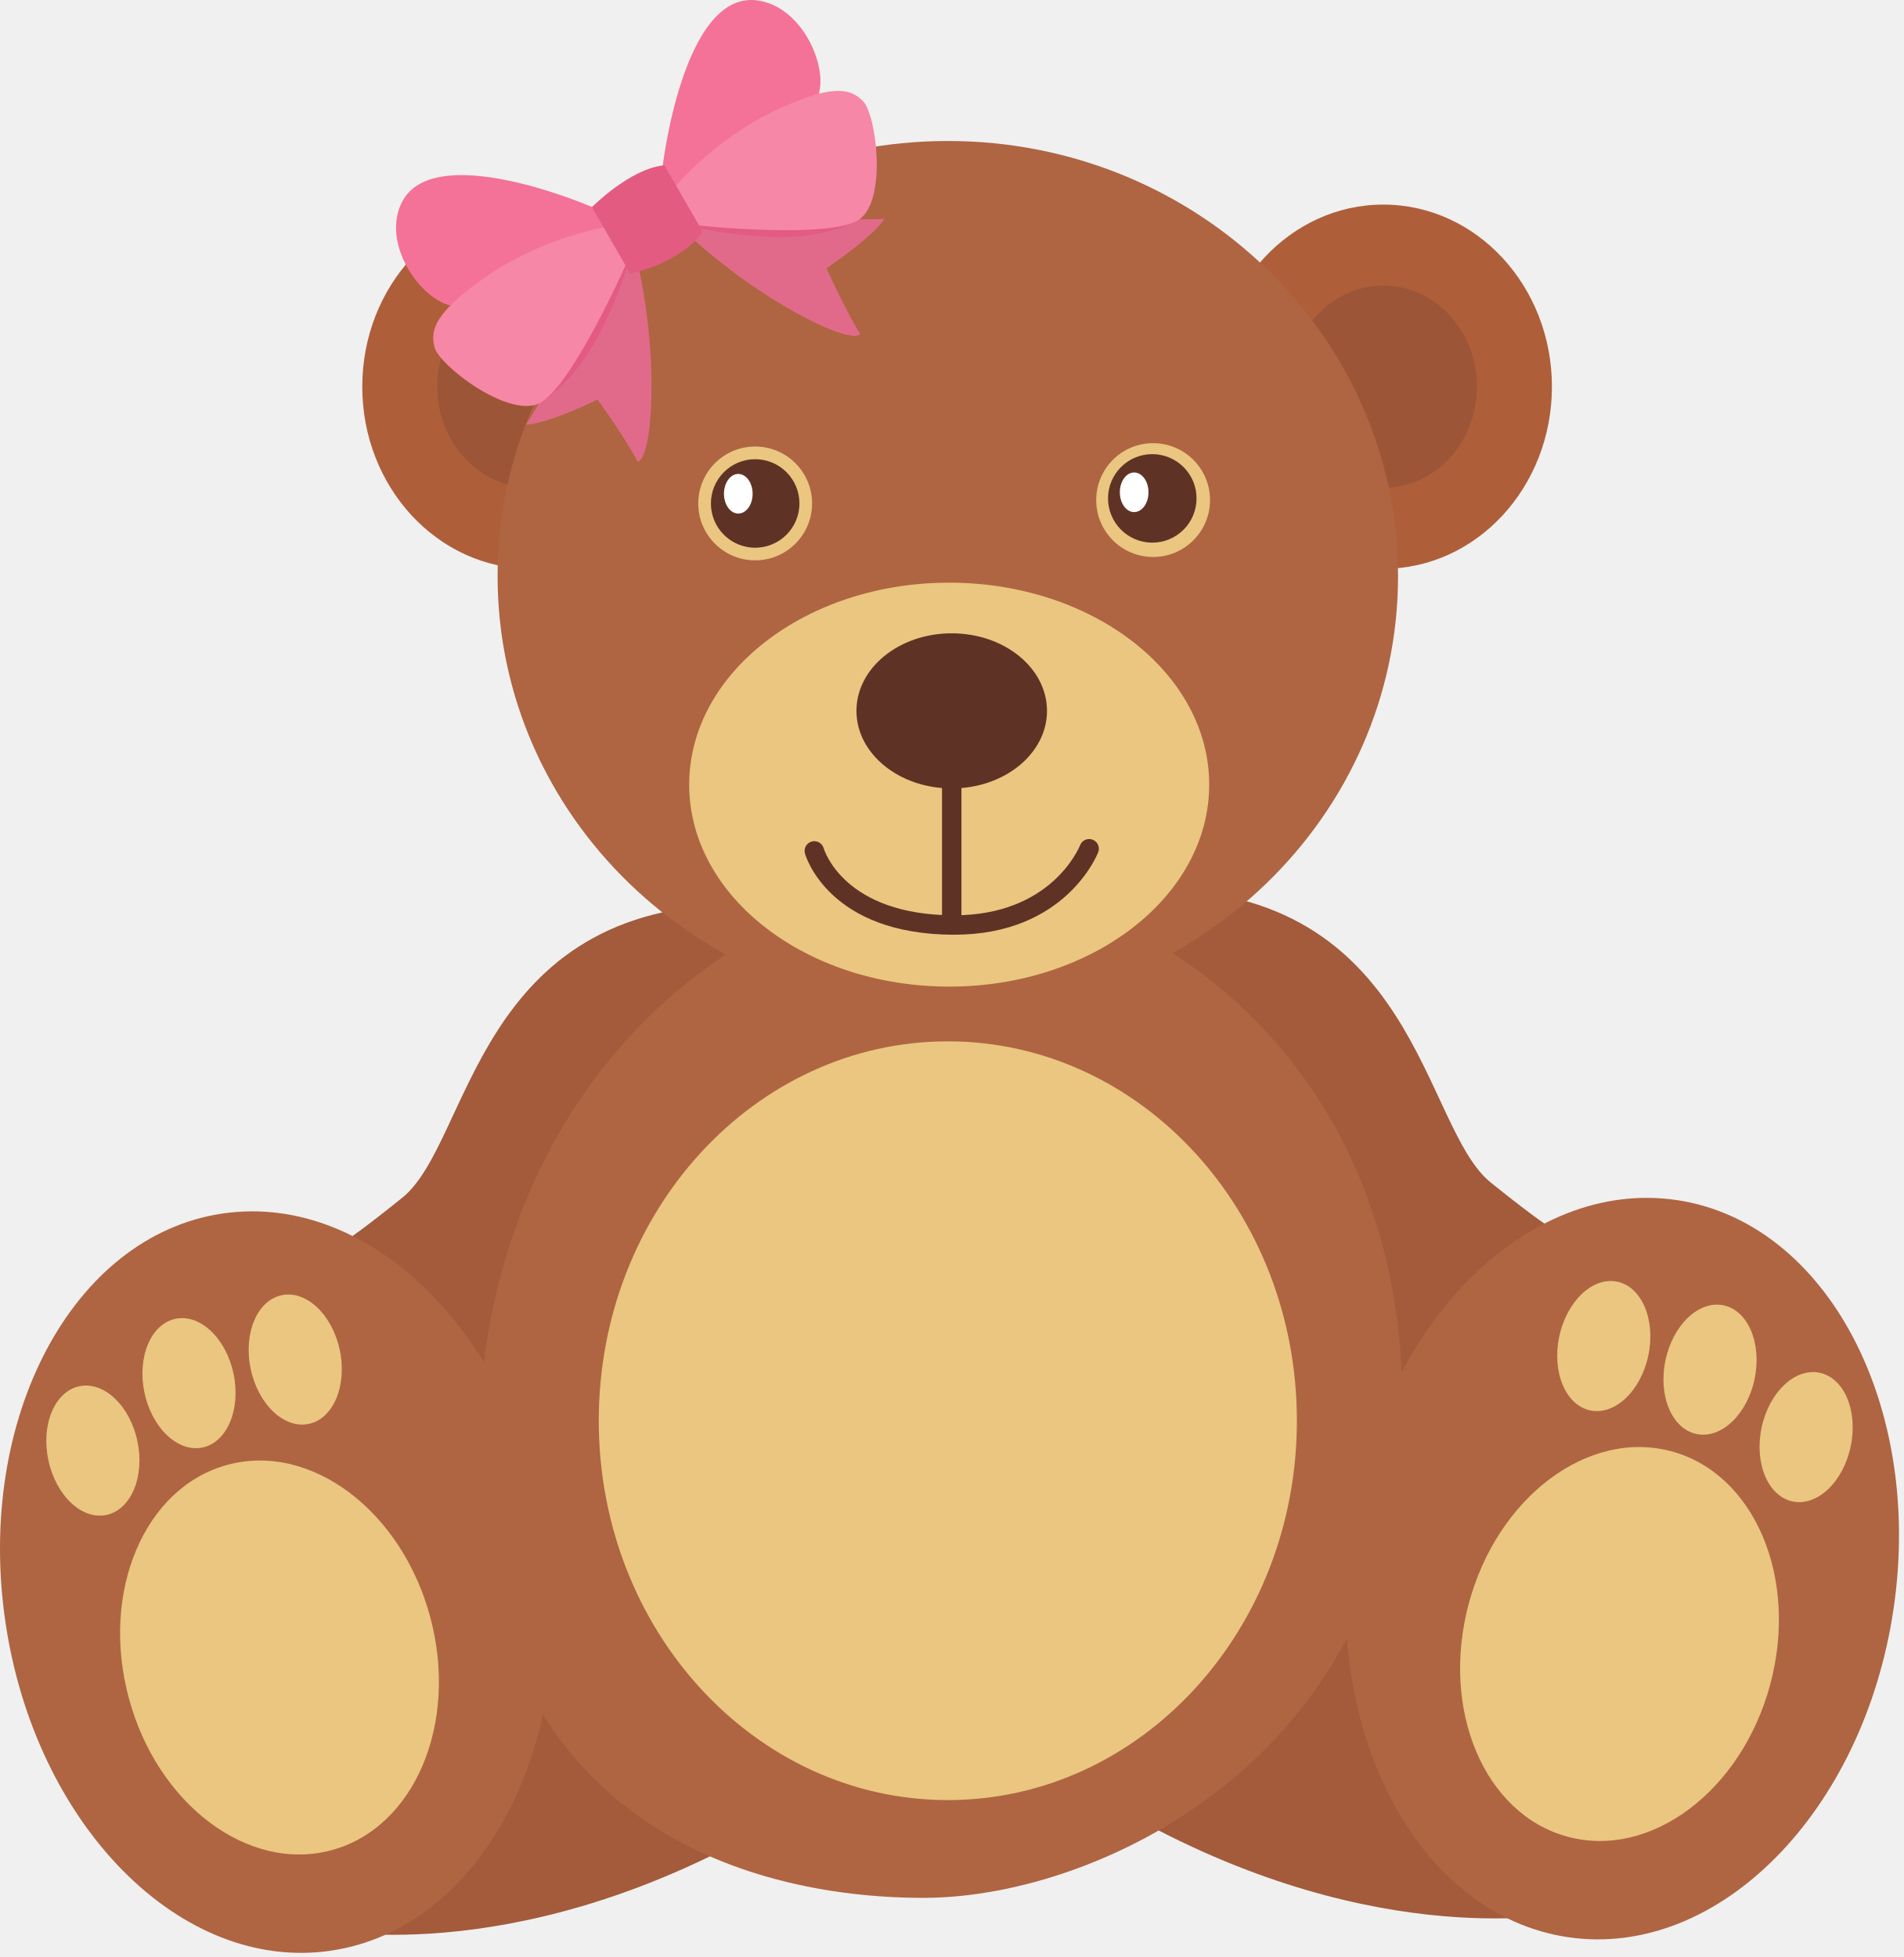
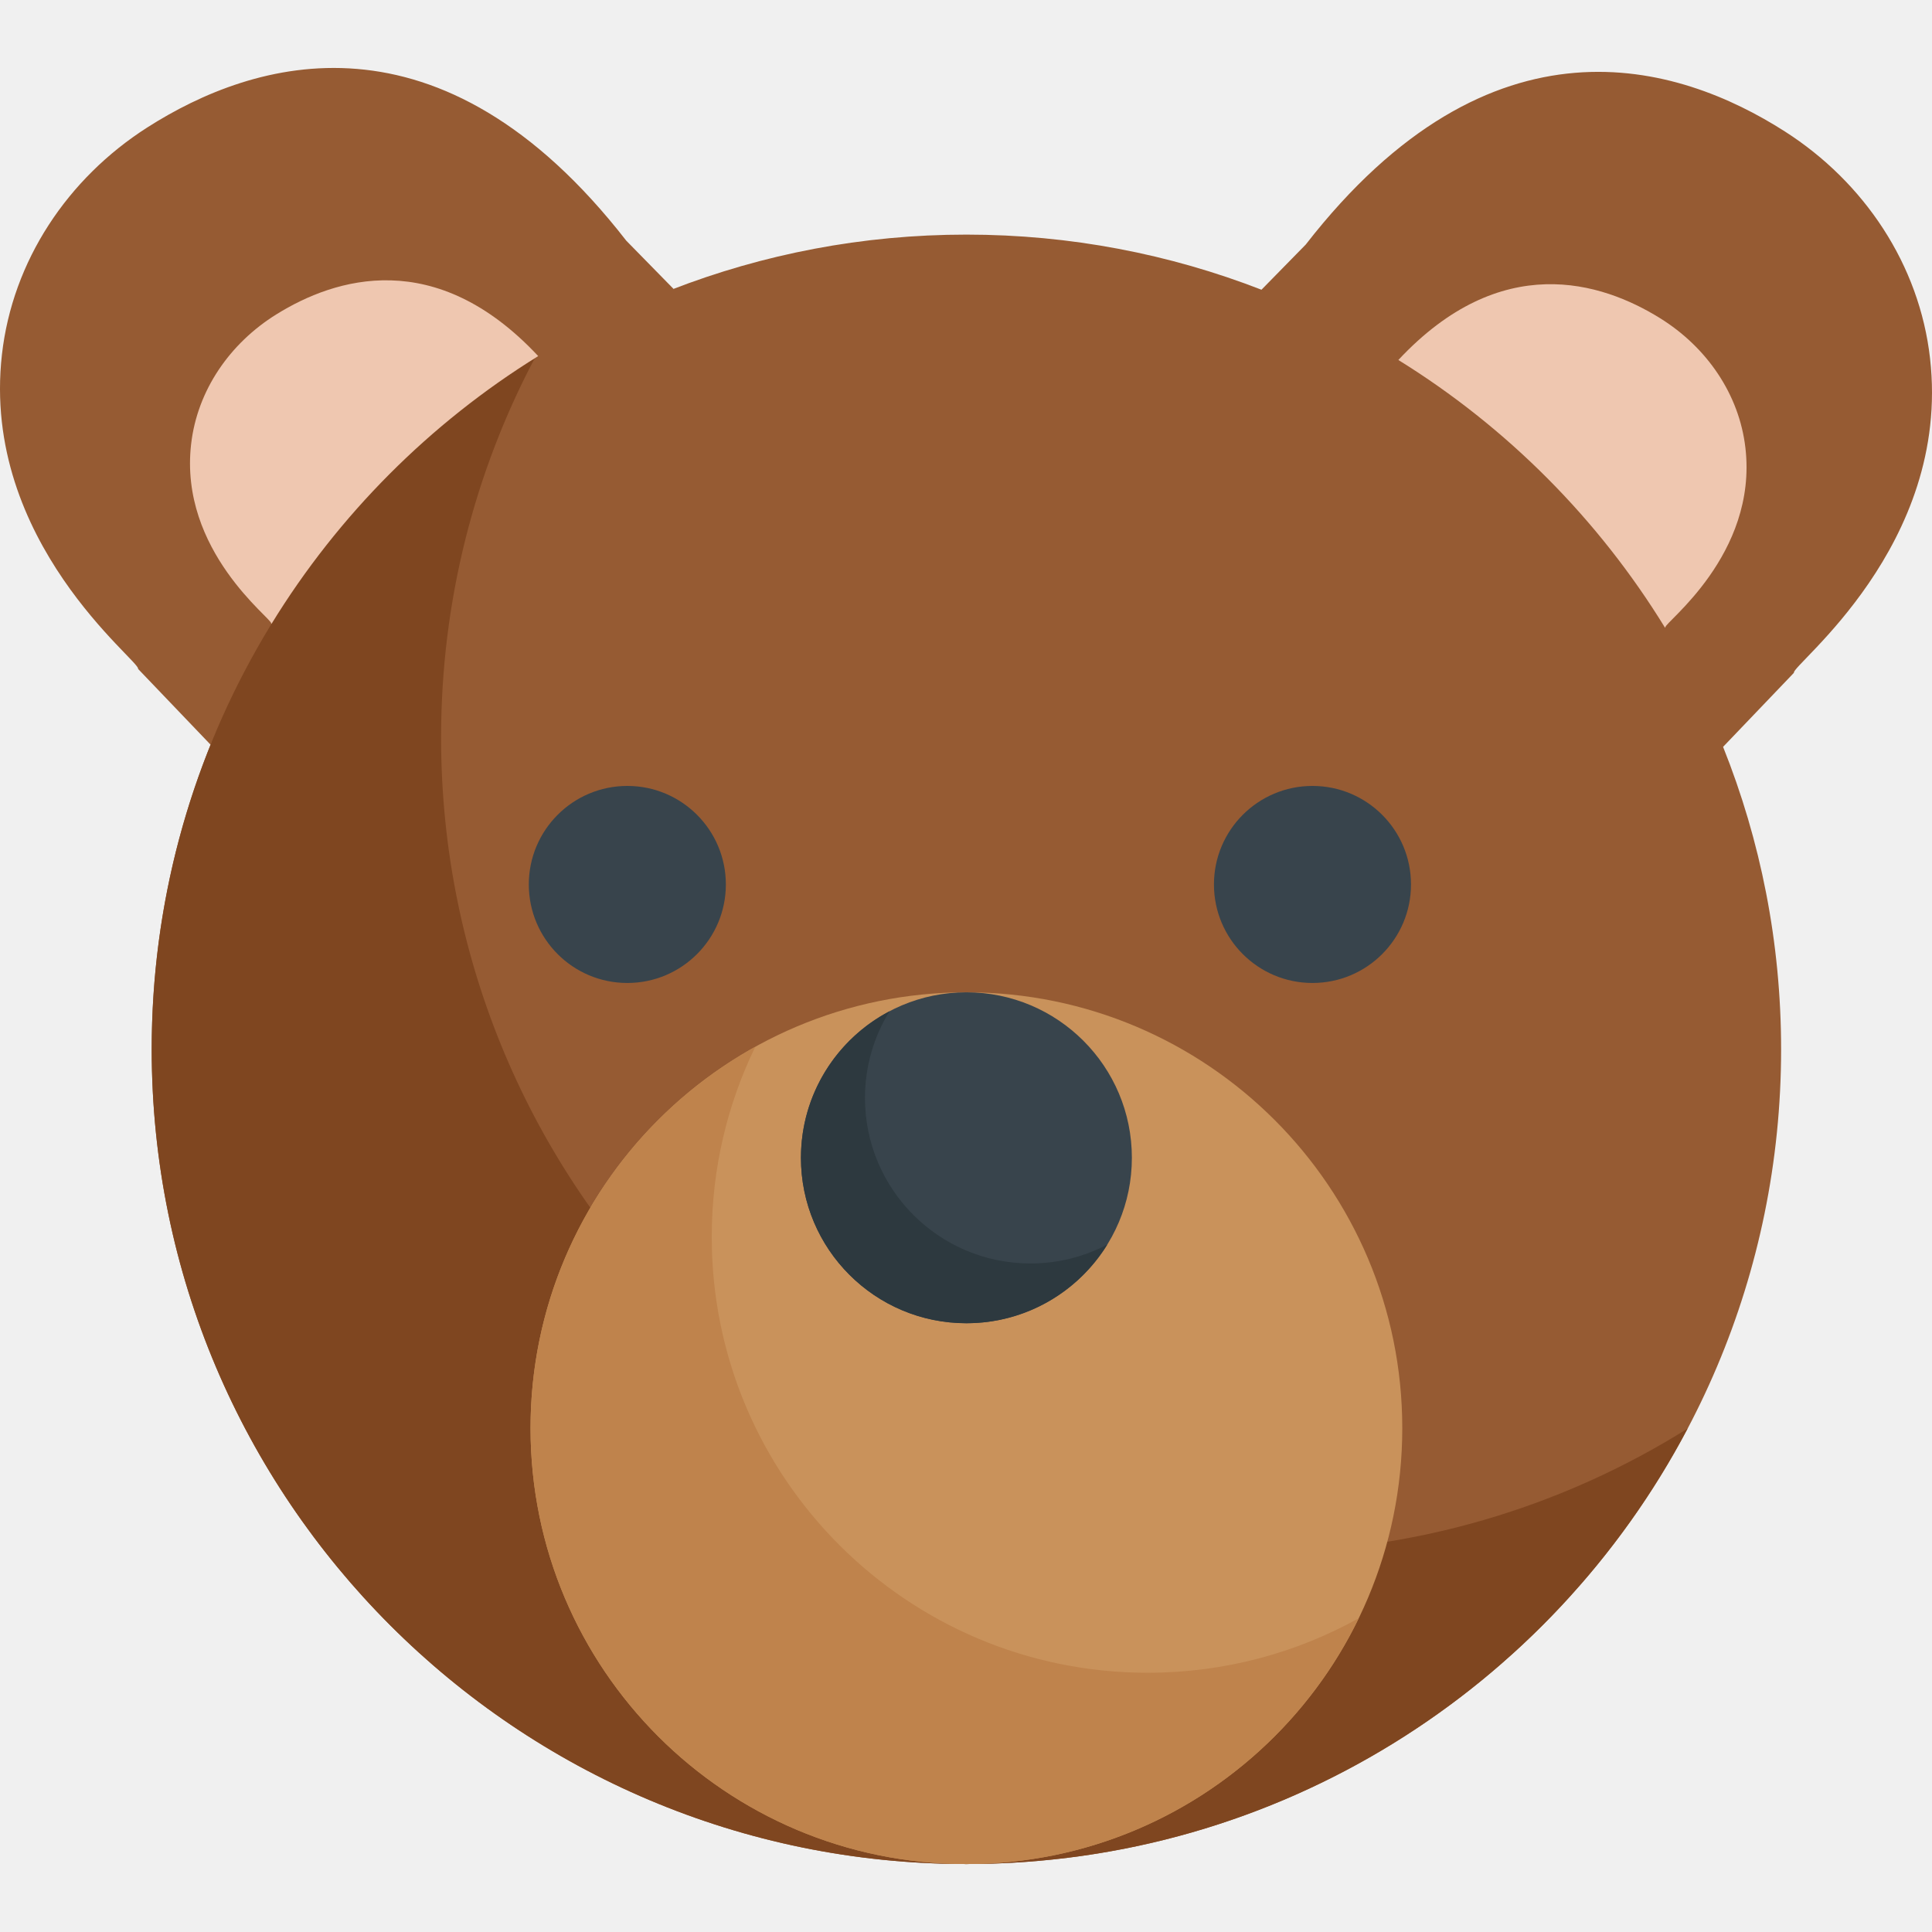
- <svg xmlns="http://www.w3.org/2000/svg" width="392" height="403" viewBox="0 0 392 403" fill="none">
-   <path d="M152.629 186.222C97.769 186.222 97.074 235.178 82.838 246.637C68.602 258.095 68.257 257.053 68.257 257.053L99.154 306.358C99.154 306.358 144.293 204.277 162.697 191.43C152.629 186.917 152.629 186.222 152.629 186.222ZM237.154 183.097C292.014 183.097 292.709 232.054 306.946 243.51C321.178 254.971 321.527 253.927 321.527 253.927L290.626 303.231C290.626 303.231 245.487 201.151 227.085 188.306C237.154 183.793 237.154 183.096 237.154 183.096" fill="#A35B3B" />
-   <path d="M144.035 79.63C144.035 100.338 128.487 117.129 109.311 117.129C90.137 117.129 74.593 100.338 74.593 79.63C74.593 58.92 90.137 42.131 109.311 42.131C128.487 42.131 144.035 58.921 144.035 79.63ZM319.545 79.63C319.545 100.338 304.003 117.129 284.823 117.129C265.65 117.129 250.105 100.338 250.105 79.63C250.105 58.92 265.65 42.131 284.823 42.131C304.003 42.131 319.545 58.921 319.545 79.63Z" fill="#AE5F3A" />
-   <path d="M304.115 79.63C304.115 91.135 295.481 100.462 284.823 100.462C274.17 100.462 265.535 91.135 265.535 79.63C265.535 68.123 274.17 58.798 284.823 58.798C295.481 58.798 304.115 68.123 304.115 79.63ZM128.599 79.63C128.599 91.135 119.965 100.462 109.311 100.462C98.659 100.462 90.022 91.135 90.022 79.63C90.022 68.123 98.659 58.798 109.312 58.798C119.965 58.798 128.599 68.123 128.599 79.63Z" fill="#9C5637" />
-   <path d="M64.23 396.946C64.23 396.946 100.686 405.798 150.165 380.276C153.29 354.241 108.495 331.323 108.495 331.323C108.495 331.323 72.063 377.63 64.251 396.903L64.23 396.946V396.946ZM324.426 393.567C324.426 393.567 287.97 402.421 238.493 376.901C235.369 350.861 280.157 327.945 280.157 327.945C280.157 327.945 316.593 374.254 324.405 393.525L324.426 393.567Z" fill="#A35B3B" />
-   <path d="M195.683 181.804C151.933 181.804 98.465 224.162 98.465 299.159C98.465 374.157 152.629 390.821 190.126 390.821C227.623 390.821 288.733 360.269 288.733 288.743C288.733 217.218 234.566 181.803 195.683 181.803" fill="#AF6542" />
-   <path d="M287.863 118.611C287.863 168.086 246.358 208.191 195.159 208.191C143.959 208.191 102.454 168.086 102.454 118.611C102.454 69.139 143.959 29.033 195.159 29.033C246.358 29.033 287.863 69.139 287.863 118.611Z" fill="#AF6542" />
-   <path d="M248.978 161.579C248.978 184.549 225.008 203.169 195.443 203.169C165.875 203.169 141.905 184.549 141.905 161.579C141.905 138.609 165.875 119.987 195.443 119.987C225.009 119.987 248.978 138.609 248.978 161.579ZM167.209 103.674C167.209 110.146 161.965 115.391 155.49 115.391C149.02 115.391 143.774 110.146 143.774 103.674C143.774 97.202 149.019 91.954 155.49 91.954C161.965 91.954 167.209 97.202 167.209 103.674ZM249.15 102.979C249.15 109.45 243.905 114.698 237.43 114.698C230.96 114.698 225.714 109.45 225.714 102.979C225.714 96.507 230.959 91.262 237.43 91.262C243.905 91.262 249.15 96.507 249.15 102.979Z" fill="#EAC680" />
-   <path d="M164.605 103.674C164.605 108.706 160.522 112.789 155.49 112.789C150.457 112.789 146.378 108.706 146.378 103.674C146.378 102.477 146.614 101.292 147.072 100.187C147.53 99.081 148.201 98.076 149.047 97.23C149.893 96.384 150.897 95.713 152.003 95.255C153.109 94.797 154.294 94.561 155.49 94.561C160.522 94.561 164.605 98.641 164.605 103.674ZM246.372 102.633C246.372 105.05 245.412 107.368 243.703 109.077C241.994 110.786 239.676 111.746 237.259 111.746C234.842 111.746 232.524 110.786 230.815 109.077C229.105 107.368 228.145 105.05 228.145 102.633C228.145 97.598 232.225 93.518 237.257 93.518C238.454 93.518 239.64 93.754 240.745 94.212C241.851 94.67 242.856 95.341 243.703 96.187C244.549 97.034 245.22 98.039 245.678 99.145C246.136 100.251 246.372 101.436 246.371 102.633H246.372ZM215.579 146.387C215.579 155.207 206.798 162.359 195.962 162.359C185.126 162.359 176.345 155.207 176.345 146.387C176.345 137.567 185.126 130.417 195.962 130.417C206.798 130.417 215.579 137.567 215.579 146.387Z" fill="#5E3326" />
-   <path d="M195.962 192.397C195.432 192.397 194.923 192.186 194.548 191.811C194.173 191.436 193.962 190.927 193.962 190.397V154.201C193.962 153.67 194.173 153.162 194.548 152.787C194.923 152.412 195.432 152.201 195.962 152.201C196.493 152.201 197.001 152.412 197.377 152.787C197.752 153.162 197.962 153.67 197.962 154.201V190.397C197.962 191.502 197.067 192.397 195.962 192.397Z" fill="#5E3326" />
-   <path d="M196.483 192.484C170.777 192.484 165.933 176.434 165.741 175.753C165.601 175.245 165.667 174.702 165.925 174.243C166.183 173.783 166.612 173.444 167.118 173.298C167.625 173.153 168.168 173.214 168.63 173.467C169.093 173.72 169.436 174.146 169.586 174.651C169.761 175.239 173.967 188.483 196.483 188.483C216.422 188.483 222.163 174.63 222.398 174.039C222.595 173.547 222.977 173.153 223.463 172.943C223.948 172.732 224.497 172.722 224.99 172.914C225.483 173.107 225.879 173.487 226.091 173.971C226.304 174.455 226.315 175.004 226.123 175.497C225.853 176.191 219.246 192.483 196.483 192.483" fill="#5E3326" />
-   <path d="M112.829 317.593C118.987 359.513 98.975 397.167 68.123 401.702C37.274 406.234 7.273 375.926 1.113 334.007C-5.046 292.09 14.969 254.433 45.818 249.898C76.668 245.366 106.67 275.671 112.828 317.593" fill="#AF6542" />
-   <path d="M154.967 101.678C154.967 103.93 153.647 105.757 152.017 105.757C150.389 105.757 149.066 103.93 149.066 101.678C149.066 99.425 150.389 97.597 152.016 97.597C153.647 97.597 154.967 99.425 154.967 101.678ZM236.478 101.373C236.478 103.626 235.154 105.454 233.528 105.454C231.894 105.454 230.577 103.626 230.577 101.373C230.577 99.121 231.894 97.294 233.527 97.294C235.154 97.294 236.478 99.121 236.478 101.373Z" fill="white" />
-   <path d="M88.579 332.97C94.481 354.887 85.373 376.394 68.241 381.011C51.102 385.623 32.427 371.598 26.525 349.682C20.623 327.763 29.73 306.257 46.863 301.642C64.001 297.027 82.675 311.054 88.579 332.97V332.97ZM267.032 292.564C267.032 335.706 234.852 370.686 195.159 370.686C155.467 370.686 123.287 335.706 123.287 292.563C123.287 249.417 155.467 214.441 195.159 214.441C234.853 214.441 267.033 249.417 267.033 292.563L267.032 292.564ZM69.966 278.041C71.499 285.362 68.639 292.157 63.573 293.219C58.506 294.285 53.153 289.214 51.613 281.891C50.081 274.574 52.939 267.778 58.01 266.715C63.074 265.653 68.427 270.723 69.966 278.041ZM48.092 282.904C49.627 290.221 46.763 297.017 41.698 298.082C36.634 299.145 31.278 294.077 29.742 286.754C28.206 279.435 31.069 272.642 36.132 271.577C41.202 270.514 46.554 275.586 48.092 282.903V282.904ZM28.298 296.793C29.837 304.11 26.975 310.906 21.908 311.971C16.839 313.034 11.488 307.961 9.951 300.643C8.413 293.325 11.277 286.53 16.342 285.465C21.412 284.402 26.763 289.473 28.298 296.793Z" fill="#EAC680" />
-   <path d="M278.183 314.815C272.025 356.733 292.038 394.39 322.889 398.922C353.738 403.457 383.741 373.149 389.899 331.227C396.058 289.311 376.045 251.653 345.197 247.121C314.345 242.589 284.342 272.897 278.183 314.815" fill="#AF6542" />
-   <path d="M302.432 330.193C296.532 352.11 305.642 373.617 322.774 378.231C339.907 382.846 358.584 368.821 364.487 346.902C370.389 324.986 361.285 303.479 344.147 298.865C327.014 294.247 308.337 308.274 302.433 330.193H302.432ZM321.047 275.266C319.514 282.585 322.375 289.379 327.441 290.445C332.509 291.507 337.863 286.434 339.397 279.117C340.933 271.799 338.071 265.003 333.006 263.938C327.938 262.873 322.585 267.943 321.047 275.266V275.266ZM342.923 280.126C341.386 287.446 344.249 294.242 349.317 295.305C354.381 296.367 359.735 291.297 361.274 283.979C362.809 276.657 359.946 269.862 354.878 268.802C349.811 267.737 344.459 272.806 342.923 280.126V280.126ZM362.712 294.013C361.175 301.333 364.038 308.129 369.105 309.191C374.173 310.257 379.525 305.186 381.061 297.866C382.599 290.545 379.738 283.75 374.667 282.689C369.602 281.623 364.251 286.695 362.711 294.013" fill="#EAC680" />
-   <path d="M141.823 48.43C141.823 48.43 148.442 54.687 157.335 60.46C166.231 66.231 175.318 70.386 177.123 68.82C173.926 63.67 170.182 55.229 170.182 55.229C170.182 55.229 179.906 48.711 182.063 45.065C177.009 45.425 141.729 44.875 141.729 44.875L141.823 48.43Z" fill="#E16A8A" />
-   <path d="M136.409 34.484C136.409 34.484 140.558 -1.596 155.683 0.055C165.449 1.121 171.001 14.678 168.211 20.271C165.425 25.866 139.306 39.506 139.306 39.506L136.409 34.485" fill="#F47297" />
-   <path d="M176.499 45.464C176.499 45.464 169.319 49.559 157.425 48.753C145.531 47.947 141.103 46.139 141.103 46.139L176.499 45.463" fill="#E35B81" />
-   <path d="M138.817 38.661C138.817 38.661 146.861 28.943 158.941 23.101C171.022 17.259 175.054 18.054 177.731 20.87C180.41 23.686 182.651 40.74 177.103 45.069C171.557 49.398 143.275 46.389 143.275 46.389L138.817 38.661Z" fill="#F687A6" />
-   <path d="M131.341 54.321C131.341 54.321 133.446 63.182 133.99 73.771C134.538 84.361 133.583 94.309 131.325 95.086C128.469 89.742 123.031 82.274 123.031 82.274C123.031 82.274 113.773 86.971 108.285 87.475C111.127 83.277 128.313 52.459 128.313 52.459L131.341 54.321" fill="#E16A8A" />
-   <path d="M121.978 42.655C121.978 42.655 88.665 28.187 82.525 42.107C78.558 51.095 87.517 62.687 93.757 63.074C99.994 63.459 124.874 47.675 124.874 47.675L121.978 42.655" fill="#F47297" />
-   <path d="M111.417 82.857C111.417 82.857 118.558 78.691 123.813 67.987C129.067 57.287 129.718 52.551 129.718 52.551L111.417 82.857" fill="#E35B81" />
-   <path d="M124.386 46.829C124.386 46.829 111.95 48.929 100.845 56.465C89.741 63.999 88.411 67.886 89.509 71.614C90.607 75.342 104.247 85.818 110.77 83.182C117.297 80.545 128.846 54.558 128.846 54.558L124.386 46.828" fill="#F687A6" />
-   <path d="M144.685 47.719C139.822 54.45 129.762 56.329 129.762 56.329L121.872 42.651C121.872 42.651 129.81 34.651 136.792 34.042L144.685 47.719" fill="#E35B81" />
+ <svg xmlns="http://www.w3.org/2000/svg" version="1.1" id="Capa_1" x="0px" y="0px" viewBox="0 0 512.001 512.001" style="enable-background:new 0 0 512.001 512.001;" xml:space="preserve">
+   <path style="fill:#965B33;" d="M511.489,95.008C508.685,70.161,494.078,48.302,473,34.833  C444.763,16.778,395.276,1.47,346.03,64.817l-11.727,11.964c-24.248-9.426-50.616-14.607-78.197-14.607  c-27.566,0-53.921,5.176-78.159,14.592c0.18-0.07,0.357-0.146,0.538-0.215L165.97,63.783C116.724,0.436,67.237,15.744,39,33.799  C17.923,47.268,3.315,69.127,0.511,93.974c-5.62,49.694,36.96,81.425,36.075,83.287l19.216,20.089  c0.156-0.387,0.324-0.767,0.482-1.153c-10.36,25.254-16.086,52.899-16.086,81.885c0,119.243,96.665,215.908,215.908,215.908  s215.908-96.665,215.908-215.908c0-28.325-5.464-55.371-15.379-80.155l18.779-19.632  C474.529,176.433,517.109,144.702,511.489,95.008z" />
+   <path style="fill:#7F4620;" d="M447.212,378.596c-36.15,68.621-108.173,115.391-191.112,115.391  c-119.246,0-215.893-96.667-215.893-215.913c0-77.216,40.535-144.951,101.486-183.107c-15.852,30.013-24.801,64.215-24.801,100.502  c0,119.245,96.667,215.913,215.913,215.913C374.815,411.382,414.032,399.385,447.212,378.596z" />
+   <circle style="fill:#C9925B;" cx="256.11" cy="378.48" r="115.51" />
+   <path style="fill:#BF834C;" d="M360.081,428.858c-18.713,38.551-58.23,65.133-103.975,65.133  c-63.797,0-115.507-51.71-115.507-115.507c0-43.497,24.043-81.387,59.565-101.079c-7.406,15.222-11.545,32.322-11.545,50.387  c0,63.797,51.71,115.507,115.507,115.507C324.427,443.299,343.51,438.062,360.081,428.858z" />
+   <circle style="fill:#38444C;" cx="256.11" cy="306.82" r="43.848" />
+   <path style="fill:#2D393F;" d="M293.451,329.819c-7.723,12.515-21.556,20.854-37.341,20.854c-24.221,0-43.853-19.632-43.853-43.847  c0-16.86,9.516-31.502,23.479-38.834c-4.13,6.682-6.506,14.563-6.506,22.993c0,24.215,19.632,43.847,43.853,43.847  C280.432,334.832,287.363,333.022,293.451,329.819z" />
+   <g>
+     <path style="fill:#EFC7B0;" d="M142.629,94.365c-28.743,17.79-52.992,42.132-70.668,70.944l-0.115-0.115   c0.517-1.057-24.491-19.181-21.192-47.545c1.643-14.193,10.228-26.663,22.606-34.351C88.843,73.609,115.472,65.3,142.629,94.365z" />
+     <path style="fill:#EFC7B0;" d="M370.578,95.399c28.743,17.79,52.992,42.132,70.668,70.944l0.115-0.115   c-0.517-1.057,24.491-19.181,21.192-47.545c-1.643-14.193-10.228-26.663-22.606-34.351   C424.364,74.643,397.735,66.334,370.578,95.399z" />
+   </g>
+   <g>
+     <circle style="fill:#38444C;" cx="166.25" cy="234.39" r="26.11" />
+     <circle style="fill:#38444C;" cx="347.82" cy="234.39" r="26.11" />
+   </g>
+   <g>
+ </g>
+   <g>
+ </g>
+   <g>
+ </g>
+   <g>
+ </g>
+   <g>
+ </g>
+   <g>
+ </g>
+   <g>
+ </g>
+   <g>
+ </g>
+   <g>
+ </g>
+   <g>
+ </g>
+   <g>
+ </g>
+   <g>
+ </g>
+   <g>
+ </g>
+   <g>
+ </g>
+   <g>
+ </g>
</svg>
